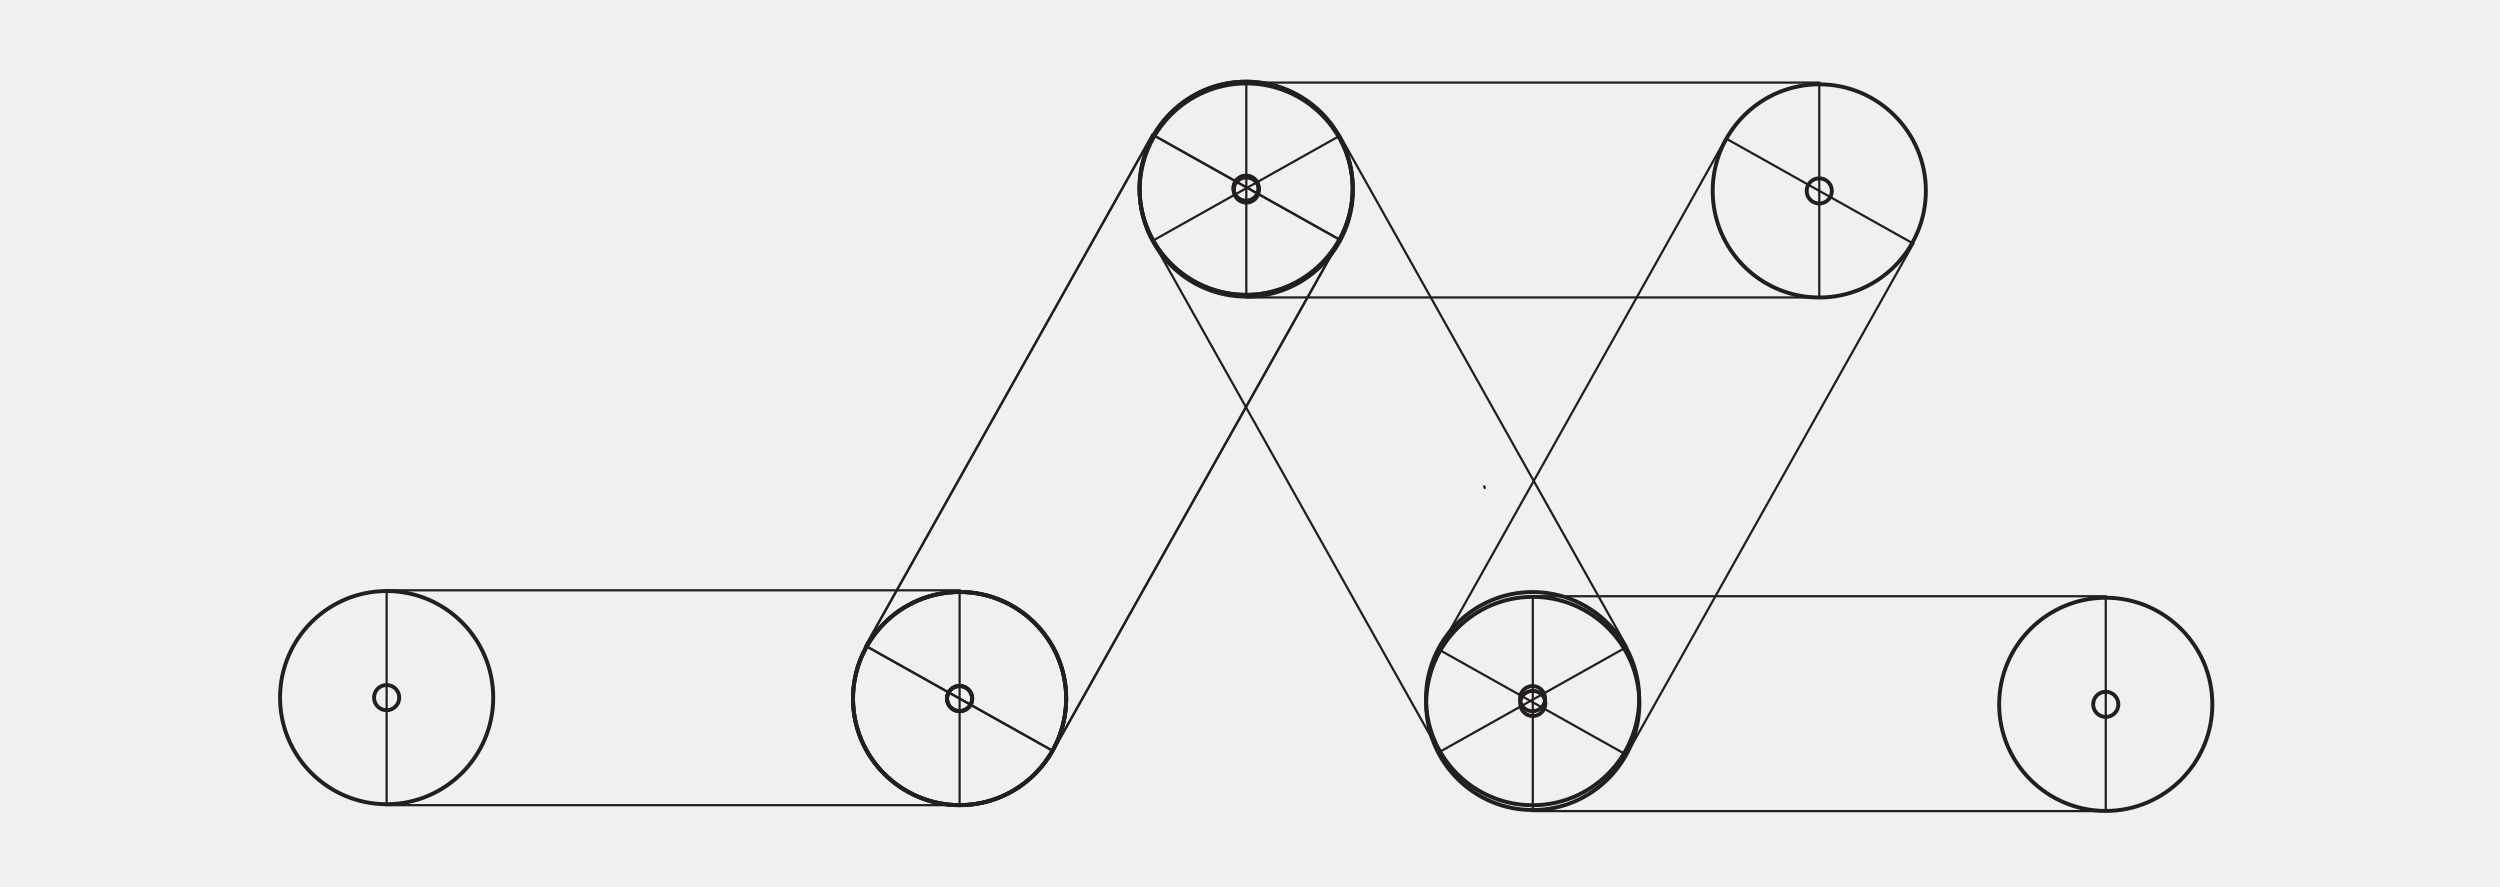
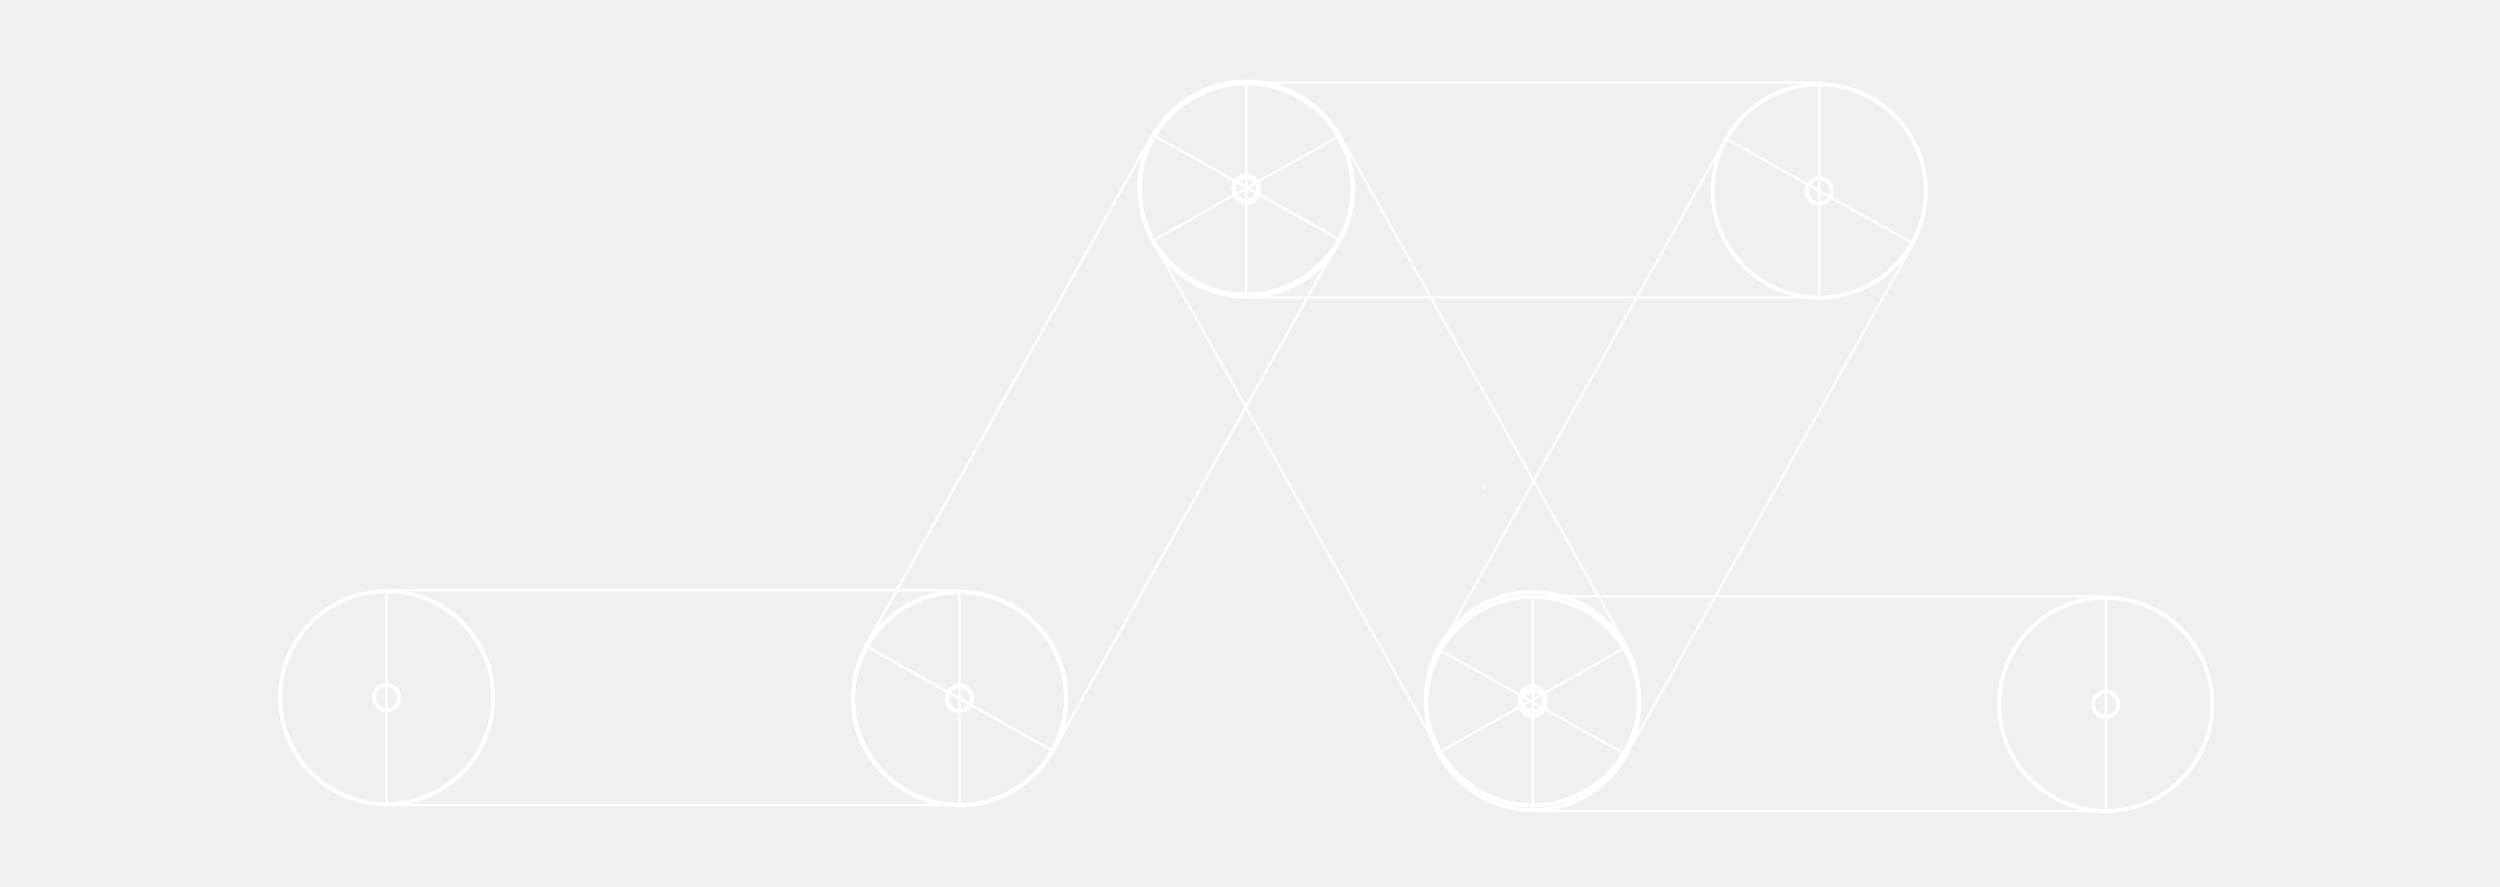
<svg xmlns="http://www.w3.org/2000/svg" version="1.1" id="Layer_1" x="0px" y="0px" viewBox="0 0 2234 792" style="enable-background:new 0 0 2234 792;" xml:space="preserve">
  <style type="text/css">
- 	.st0{fill:none;stroke:#231F20;stroke-width:2;stroke-miterlimit:9.999;}
- 	.st1{fill:none;stroke:#231F20;stroke-width:2;stroke-miterlimit:10;}
- 	.st2{fill:none;stroke:#231F20;stroke-width:2;stroke-miterlimit:9.999;}
- 	.st3{fill:none;stroke:#231F20;stroke-width:2;stroke-miterlimit:10.003;}
- 	.st4{fill:none;stroke:#231F20;stroke-width:2;stroke-miterlimit:10;}
- 	.st5{fill:none;stroke:#231F20;stroke-width:2;stroke-miterlimit:10.001;}
+ 	.st0{fill:none;stroke:#FFFFFF;stroke-width:2;stroke-miterlimit:9.999;}
+ 	.st1{fill:none;stroke:#FFFFFF;stroke-width:2;stroke-miterlimit:10;}
+ 	.st2{fill:none;stroke:#FFFFFF;stroke-width:2;stroke-miterlimit:9.999;}
+ 	.st3{fill:none;stroke:#FFFFFF;stroke-width:2;stroke-miterlimit:10.003;}
+ 	.st4{fill:none;stroke:#FFFFFF;stroke-width:2;stroke-miterlimit:10;}
+ 	.st5{fill:none;stroke:#FFFFFF;stroke-width:2;stroke-miterlimit:10.001;}
</style>
  <g>
    <g>
      <g>
        <ellipse transform="matrix(0.7071 -0.7071 0.7071 0.7071 207.119 836.6714)" class="st0" cx="1113.5" cy="168.3" rx="95.2" ry="95.2" />
        <path class="st1" d="M1113.5,73.8c52,0,94.5,42.4,94.5,94.5s-42.5,94.5-94.5,94.5s-94.5-42.4-94.5-94.5S1061.5,73.8,1113.5,73.8      M1113.5,72.3c-53,0-96,43.1-96,96s43,96,96,96s96-43.1,96-96S1166.5,72.3,1113.5,72.3L1113.5,72.3z" />
      </g>
      <g>
        <circle class="st1" cx="1113.5" cy="168.3" r="11.2" />
        <path class="st1" d="M1113.5,157.8c5.8,0,10.5,4.6,10.5,10.5s-4.7,10.5-10.5,10.5s-10.5-4.6-10.5-10.5S1107.7,157.8,1113.5,157.8      M1113.5,156.3c-6.6,0-12,5.4-12,12s5.4,12,12,12s12-5.4,12-12S1120.1,156.3,1113.5,156.3L1113.5,156.3z" />
      </g>
    </g>
    <line class="st1" x1="1326" y1="433.8" x2="1327" y2="436.8" />
    <g>
      <g>
        <circle class="st1" cx="857.5" cy="624.3" r="95.2" />
        <path class="st1" d="M857.5,529.8c52,0,94.5,42.4,94.5,94.5s-42.5,94.5-94.5,94.5S763,676.4,763,624.3S805.5,529.8,857.5,529.8      M857.5,528.3c-53,0-96,43.1-96,96s43,96,96,96s96-43.1,96-96S910.5,528.3,857.5,528.3L857.5,528.3z" />
      </g>
      <g>
        <circle class="st1" cx="857.5" cy="624.3" r="11.2" />
        <path class="st1" d="M857.5,613.8c5.8,0,10.5,4.6,10.5,10.5s-4.7,10.5-10.5,10.5c-5.9,0-10.5-4.6-10.5-10.5     S851.6,613.8,857.5,613.8 M857.5,612.3c-6.6,0-12,5.4-12,12s5.4,12,12,12s12-5.4,12-12S864.1,612.3,857.5,612.3L857.5,612.3z" />
      </g>
    </g>
    <g>
      <g>
        <ellipse transform="matrix(0.7071 -0.7071 0.7071 0.7071 -40.2909 1151.157)" class="st2" cx="1369.4" cy="624.2" rx="95.2" ry="95.2" />
        <path class="st1" d="M1369.5,529.8c52.1,0,94.5,42.4,94.5,94.5s-42.4,94.5-94.5,94.5c-52,0-94.5-42.4-94.5-94.5     S1317.5,529.8,1369.5,529.8 M1369.5,528.3c-53,0-96,43.1-96,96s43,96,96,96c52.9,0,96-43.1,96-96S1422.4,528.3,1369.5,528.3     L1369.5,528.3z" />
      </g>
      <g>
        <circle class="st1" cx="1369.5" cy="624.3" r="11.2" />
        <path class="st1" d="M1369.5,613.8c5.8,0,10.5,4.6,10.5,10.5s-4.7,10.5-10.5,10.5s-10.5-4.6-10.5-10.5S1363.7,613.8,1369.5,613.8      M1369.5,612.3c-6.6,0-12,5.4-12,12s5.4,12,12,12s12-5.4,12-12S1376.1,612.3,1369.5,612.3L1369.5,612.3z" />
      </g>
    </g>
    <rect x="723.4" y="299.8" transform="matrix(0.4894 -0.8721 0.8721 0.4894 157.9547 1061.301)" class="st3" width="523.8" height="192" />
    <rect x="1145.8" y="134.7" transform="matrix(0.8721 -0.4894 0.4894 0.8721 -35.2169 658.459)" class="st3" width="192" height="523.8" />
  </g>
  <g>
    <g>
      <g>
        <ellipse transform="matrix(0.7071 -0.7071 0.7071 0.7071 106.1215 1514.804)" class="st2" cx="1881.6" cy="629.3" rx="95.2" ry="95.2" />
        <path class="st1" d="M1881.7,534.9c52.1,0,94.5,42.4,94.5,94.5s-42.4,94.5-94.5,94.5c-52,0-94.5-42.4-94.5-94.5     S1829.7,534.9,1881.7,534.9 M1881.7,533.4c-53,0-96,43.1-96,96s43,96,96,96c52.9,0,96-43.1,96-96S1934.6,533.4,1881.7,533.4     L1881.7,533.4z" />
      </g>
      <g>
        <circle class="st1" cx="1881.7" cy="629.4" r="11.2" />
        <path class="st1" d="M1881.7,618.9c5.8,0,10.5,4.6,10.5,10.5s-4.7,10.5-10.5,10.5s-10.5-4.6-10.5-10.5S1875.9,618.9,1881.7,618.9      M1881.7,617.4c-6.6,0-12,5.4-12,12s5.4,12,12,12s12-5.4,12-12S1888.3,617.4,1881.7,617.4L1881.7,617.4z" />
      </g>
    </g>
    <g>
      <g>
        <circle class="st1" cx="1369.7" cy="628.6" r="95.2" />
        <path class="st1" d="M1369.7,534.1c52,0,94.5,42.4,94.5,94.5s-42.5,94.5-94.5,94.5s-94.5-42.4-94.5-94.5     S1317.7,534.1,1369.7,534.1 M1369.7,532.6c-53,0-96,43.1-96,96s43,96,96,96s96-43.1,96-96S1422.7,532.6,1369.7,532.6     L1369.7,532.6z" />
      </g>
      <g>
        <circle class="st1" cx="1369.7" cy="628.6" r="11.2" />
        <path class="st1" d="M1369.7,618.1c5.8,0,10.5,4.6,10.5,10.5s-4.7,10.5-10.5,10.5c-5.9,0-10.5-4.6-10.5-10.5     S1363.8,618.1,1369.7,618.1 M1369.7,616.6c-6.6,0-12,5.4-12,12s5.4,12,12,12s12-5.4,12-12S1376.3,616.6,1369.7,616.6     L1369.7,616.6z" />
      </g>
    </g>
    <g>
      <g>
        <ellipse transform="matrix(0.7071 -0.7071 0.7071 0.7071 355.5595 1199.413)" class="st2" cx="1625.6" cy="170.5" rx="95.2" ry="95.2" />
        <path class="st1" d="M1625.7,76.1c52.1,0,94.5,42.4,94.5,94.5s-42.4,94.5-94.5,94.5c-52,0-94.5-42.4-94.5-94.5     S1573.7,76.1,1625.7,76.1 M1625.7,74.6c-53,0-96,43.1-96,96s43,96,96,96c52.9,0,96-43.1,96-96S1678.6,74.6,1625.7,74.6     L1625.7,74.6z" />
      </g>
      <g>
        <circle class="st1" cx="1625.7" cy="170.6" r="11.2" />
        <path class="st1" d="M1625.7,160.1c5.8,0,10.5,4.6,10.5,10.5s-4.7,10.5-10.5,10.5s-10.5-4.6-10.5-10.5S1619.9,160.1,1625.7,160.1      M1625.7,158.6c-6.6,0-12,5.4-12,12s5.4,12,12,12s12-5.4,12-12S1632.3,158.6,1625.7,158.6L1625.7,158.6z" />
      </g>
    </g>
    <g>
      <g>
        <circle class="st1" cx="1113.7" cy="169.8" r="95.2" />
        <path class="st1" d="M1113.7,75.3c52,0,94.5,42.4,94.5,94.5s-42.5,94.5-94.5,94.5s-94.5-42.4-94.5-94.5S1061.7,75.3,1113.7,75.3      M1113.7,73.8c-53,0-96,43.1-96,96s43,96,96,96s96-43.1,96-96S1166.7,73.8,1113.7,73.8L1113.7,73.8z" />
      </g>
      <g>
        <circle class="st1" cx="1113.7" cy="169.8" r="11.2" />
        <path class="st1" d="M1113.7,159.3c5.8,0,10.5,4.6,10.5,10.5s-4.7,10.5-10.5,10.5c-5.9,0-10.5-4.6-10.5-10.5     S1107.8,159.3,1113.7,159.3 M1113.7,157.8c-6.6,0-12,5.4-12,12s5.4,12,12,12s12-5.4,12-12S1120.3,157.8,1113.7,157.8     L1113.7,157.8z" />
      </g>
    </g>
    <rect x="1113.7" y="73.8" class="st1" width="512" height="192" />
    <rect x="1369.7" y="532.8" class="st1" width="512" height="192" />
    <rect x="1235.9" y="303.1" transform="matrix(0.4894 -0.8721 0.8721 0.4894 416.7495 1510.043)" class="st3" width="523.8" height="192" />
  </g>
  <g>
    <g>
      <g>
        <circle class="st1" cx="1113.5" cy="168.2" r="95.2" />
        <path class="st1" d="M1113.5,73.7c52,0,94.5,42.4,94.5,94.5s-42.5,94.5-94.5,94.5s-94.5-42.4-94.5-94.5S1061.5,73.7,1113.5,73.7      M1113.5,72.2c-53,0-96,43.1-96,96s43,96,96,96s96-43.1,96-96S1166.5,72.2,1113.5,72.2L1113.5,72.2z" />
      </g>
      <g>
        <circle class="st1" cx="1113.5" cy="168.2" r="11.2" />
        <path class="st1" d="M1113.5,157.7c5.8,0,10.5,4.6,10.5,10.5s-4.7,10.5-10.5,10.5s-10.5-4.6-10.5-10.5S1107.7,157.7,1113.5,157.7      M1113.5,156.2c-6.6,0-12,5.4-12,12s5.4,12,12,12s12-5.4,12-12S1120.1,156.2,1113.5,156.2L1113.5,156.2z" />
      </g>
    </g>
    <g>
      <g>
        <circle class="st1" cx="857.5" cy="624.2" r="95.2" />
        <path class="st1" d="M857.5,529.7c52,0,94.5,42.4,94.5,94.5s-42.5,94.5-94.5,94.5S763,676.3,763,624.2S805.5,529.7,857.5,529.7      M857.5,528.2c-53,0-96,43.1-96,96s43,96,96,96s96-43.1,96-96S910.5,528.2,857.5,528.2L857.5,528.2z" />
      </g>
      <g>
        <circle class="st1" cx="857.5" cy="624.2" r="11.2" />
        <path class="st1" d="M857.5,613.7c5.8,0,10.5,4.6,10.5,10.5s-4.7,10.5-10.5,10.5c-5.9,0-10.5-4.6-10.5-10.5     S851.6,613.7,857.5,613.7 M857.5,612.2c-6.6,0-12,5.4-12,12s5.4,12,12,12s12-5.4,12-12S864.1,612.2,857.5,612.2L857.5,612.2z" />
      </g>
    </g>
    <rect x="723.5" y="299.7" transform="matrix(0.4894 -0.8721 0.8721 0.4894 158.115 1061.369)" class="st3" width="523.8" height="192" />
    <g>
      <g>
        <ellipse class="st4" cx="857.5" cy="624.1" rx="95.2" ry="95.2" />
        <path class="st1" d="M857.5,529.7c52.1,0,94.5,42.4,94.5,94.5s-42.4,94.5-94.5,94.5c-52,0-94.5-42.4-94.5-94.5     S805.5,529.7,857.5,529.7 M857.5,528.2c-53,0-96,43.1-96,96s43,96,96,96c52.9,0,96-43.1,96-96S910.4,528.2,857.5,528.2     L857.5,528.2z" />
      </g>
      <g>
        <circle class="st1" cx="857.5" cy="624.2" r="11.2" />
        <path class="st1" d="M857.5,613.7c5.8,0,10.5,4.6,10.5,10.5s-4.7,10.5-10.5,10.5s-10.5-4.6-10.5-10.5S851.7,613.7,857.5,613.7      M857.5,612.2c-6.6,0-12,5.4-12,12s5.4,12,12,12s12-5.4,12-12S864.1,612.2,857.5,612.2L857.5,612.2z" />
      </g>
    </g>
    <g>
      <g>
        <circle class="st1" cx="345.5" cy="623.4" r="95.2" />
        <path class="st1" d="M345.5,528.9c52,0,94.5,42.4,94.5,94.5s-42.5,94.5-94.5,94.5S251,675.5,251,623.4S293.5,528.9,345.5,528.9      M345.5,527.4c-53,0-96,43.1-96,96s43,96,96,96s96-43.1,96-96S398.5,527.4,345.5,527.4L345.5,527.4z" />
      </g>
      <g>
        <ellipse transform="matrix(3.579648e-03 -1 1 3.579648e-03 -278.9211 966.5861)" class="st5" cx="345.6" cy="623.3" rx="11.2" ry="11.2" />
        <path class="st1" d="M345.5,612.9c5.8,0,10.5,4.6,10.5,10.5s-4.7,10.5-10.5,10.5c-5.9,0-10.5-4.6-10.5-10.5     S339.6,612.9,345.5,612.9 M345.5,611.4c-6.6,0-12,5.4-12,12s5.4,12,12,12s12-5.4,12-12S352.1,611.4,345.5,611.4L345.5,611.4z" />
      </g>
    </g>
    <rect x="345.5" y="527.5" class="st1" width="512" height="192" />
  </g>
</svg>
